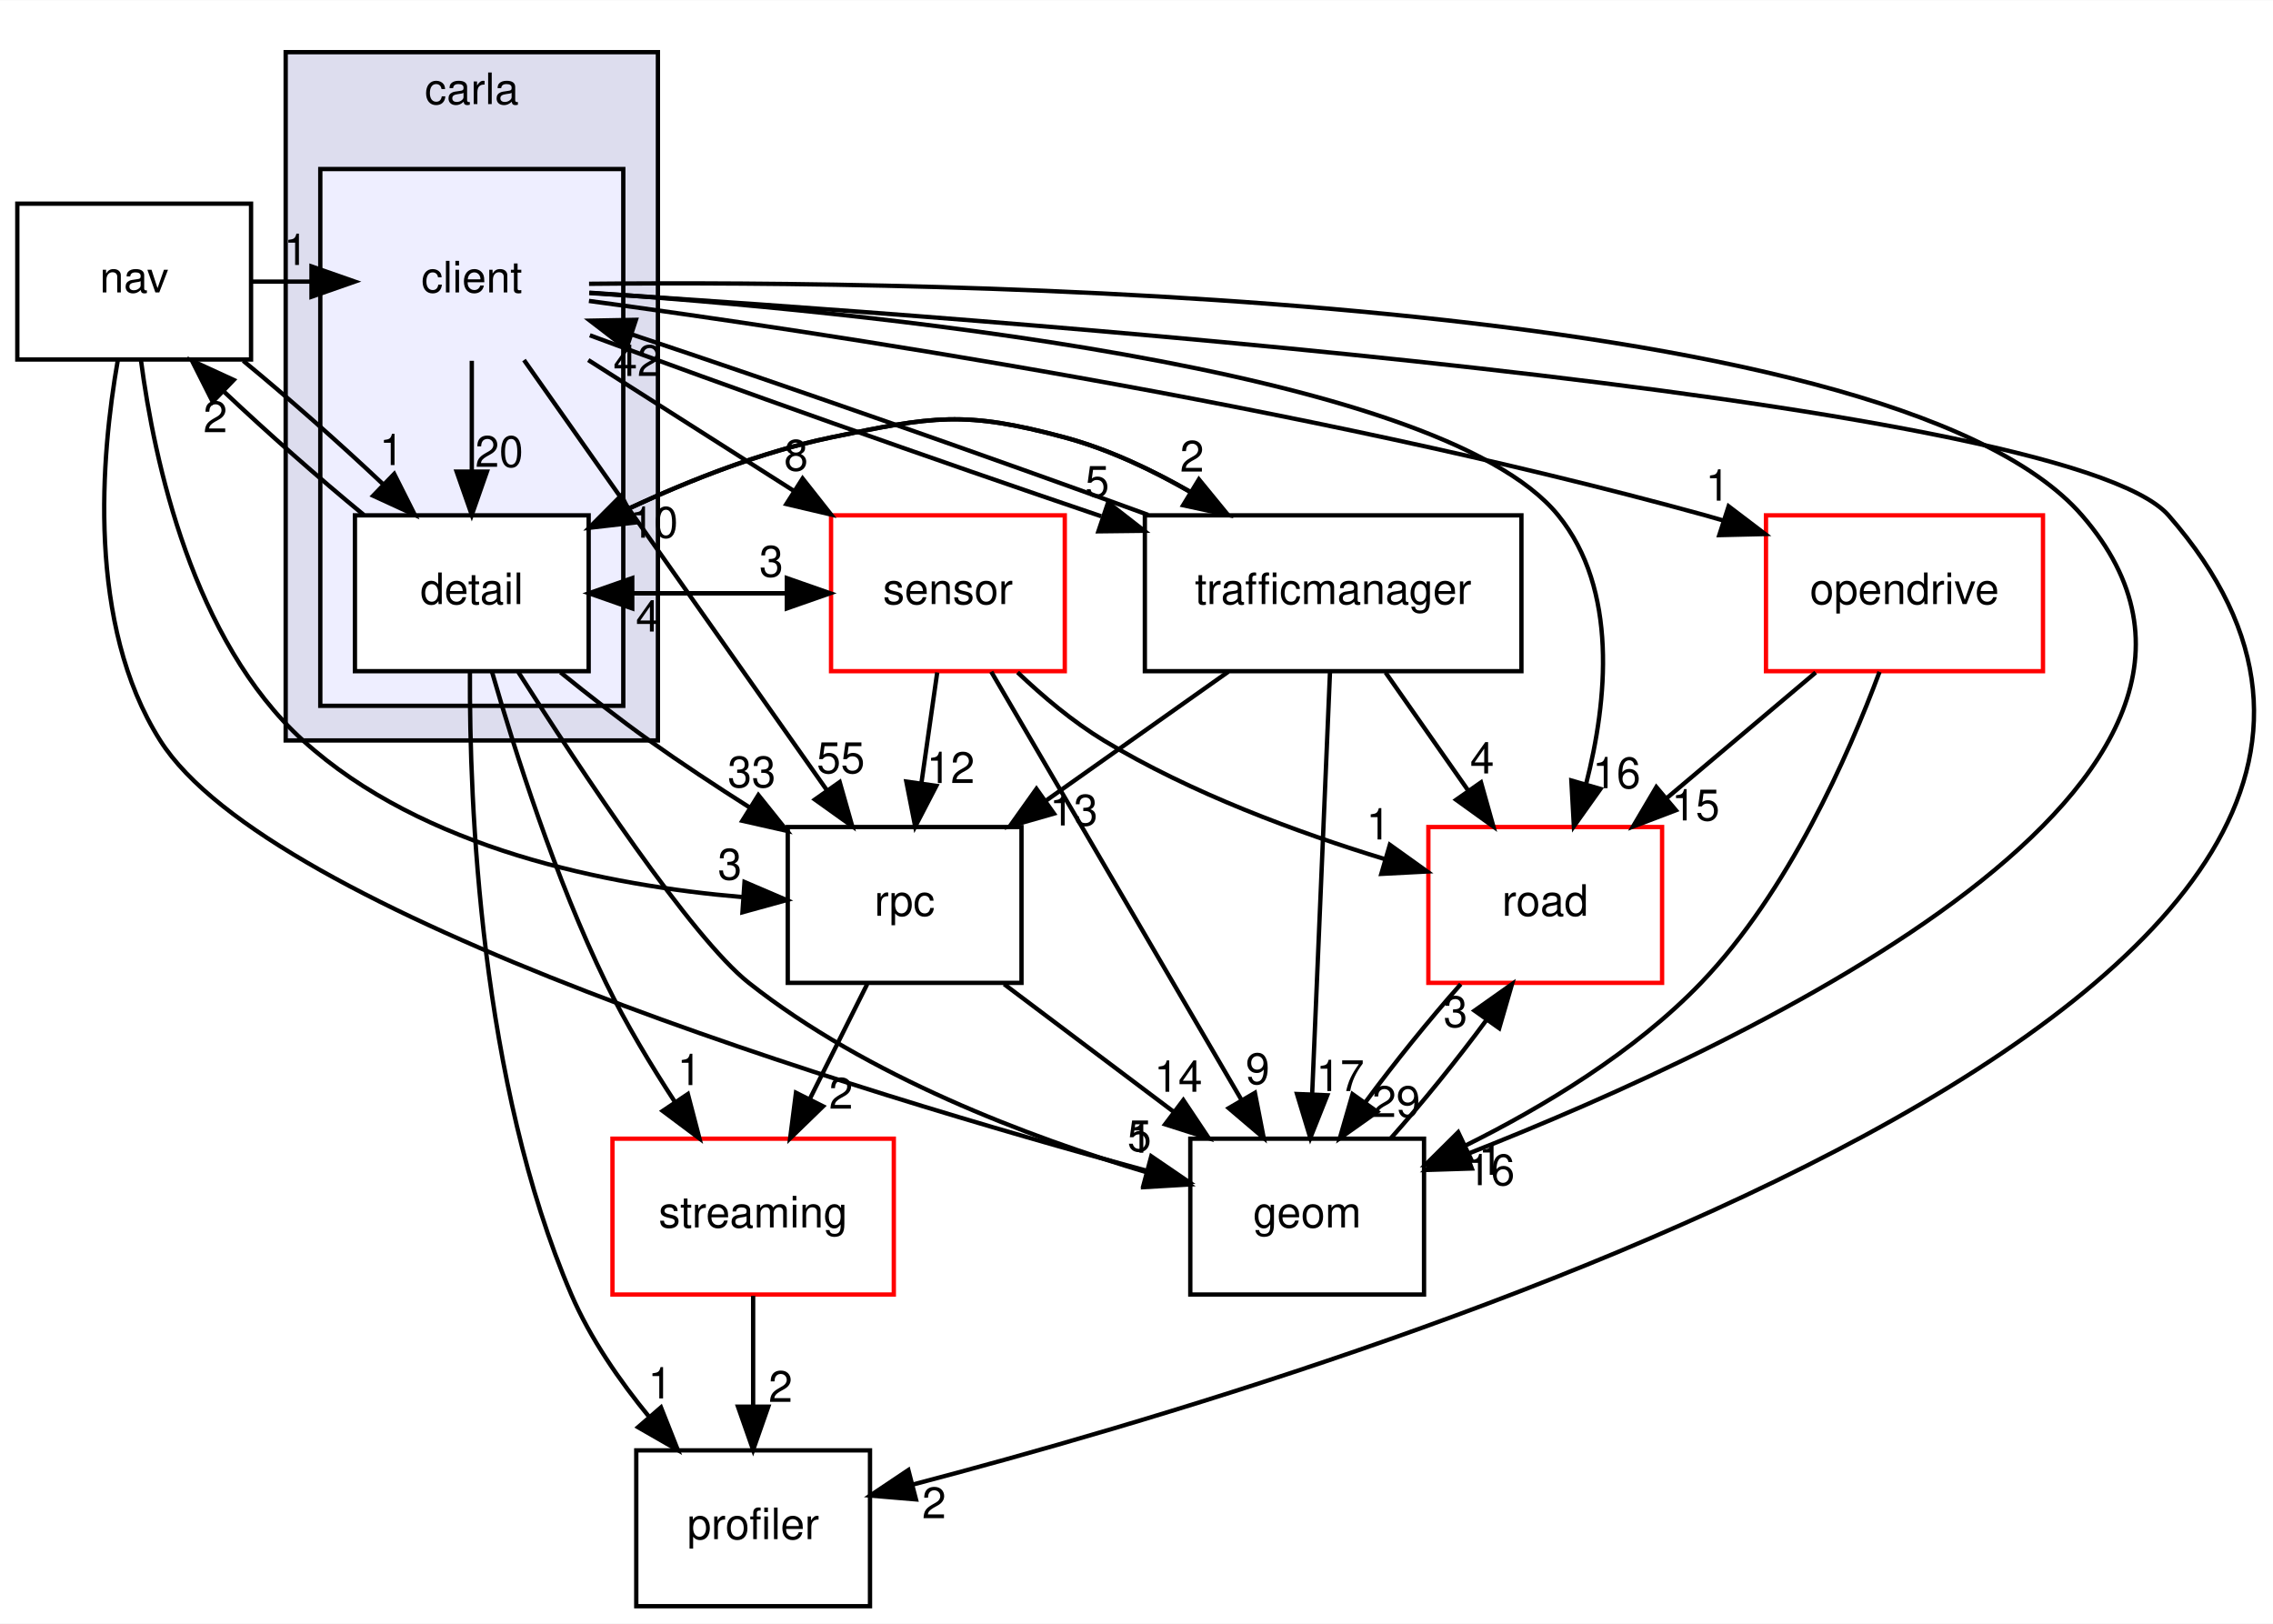
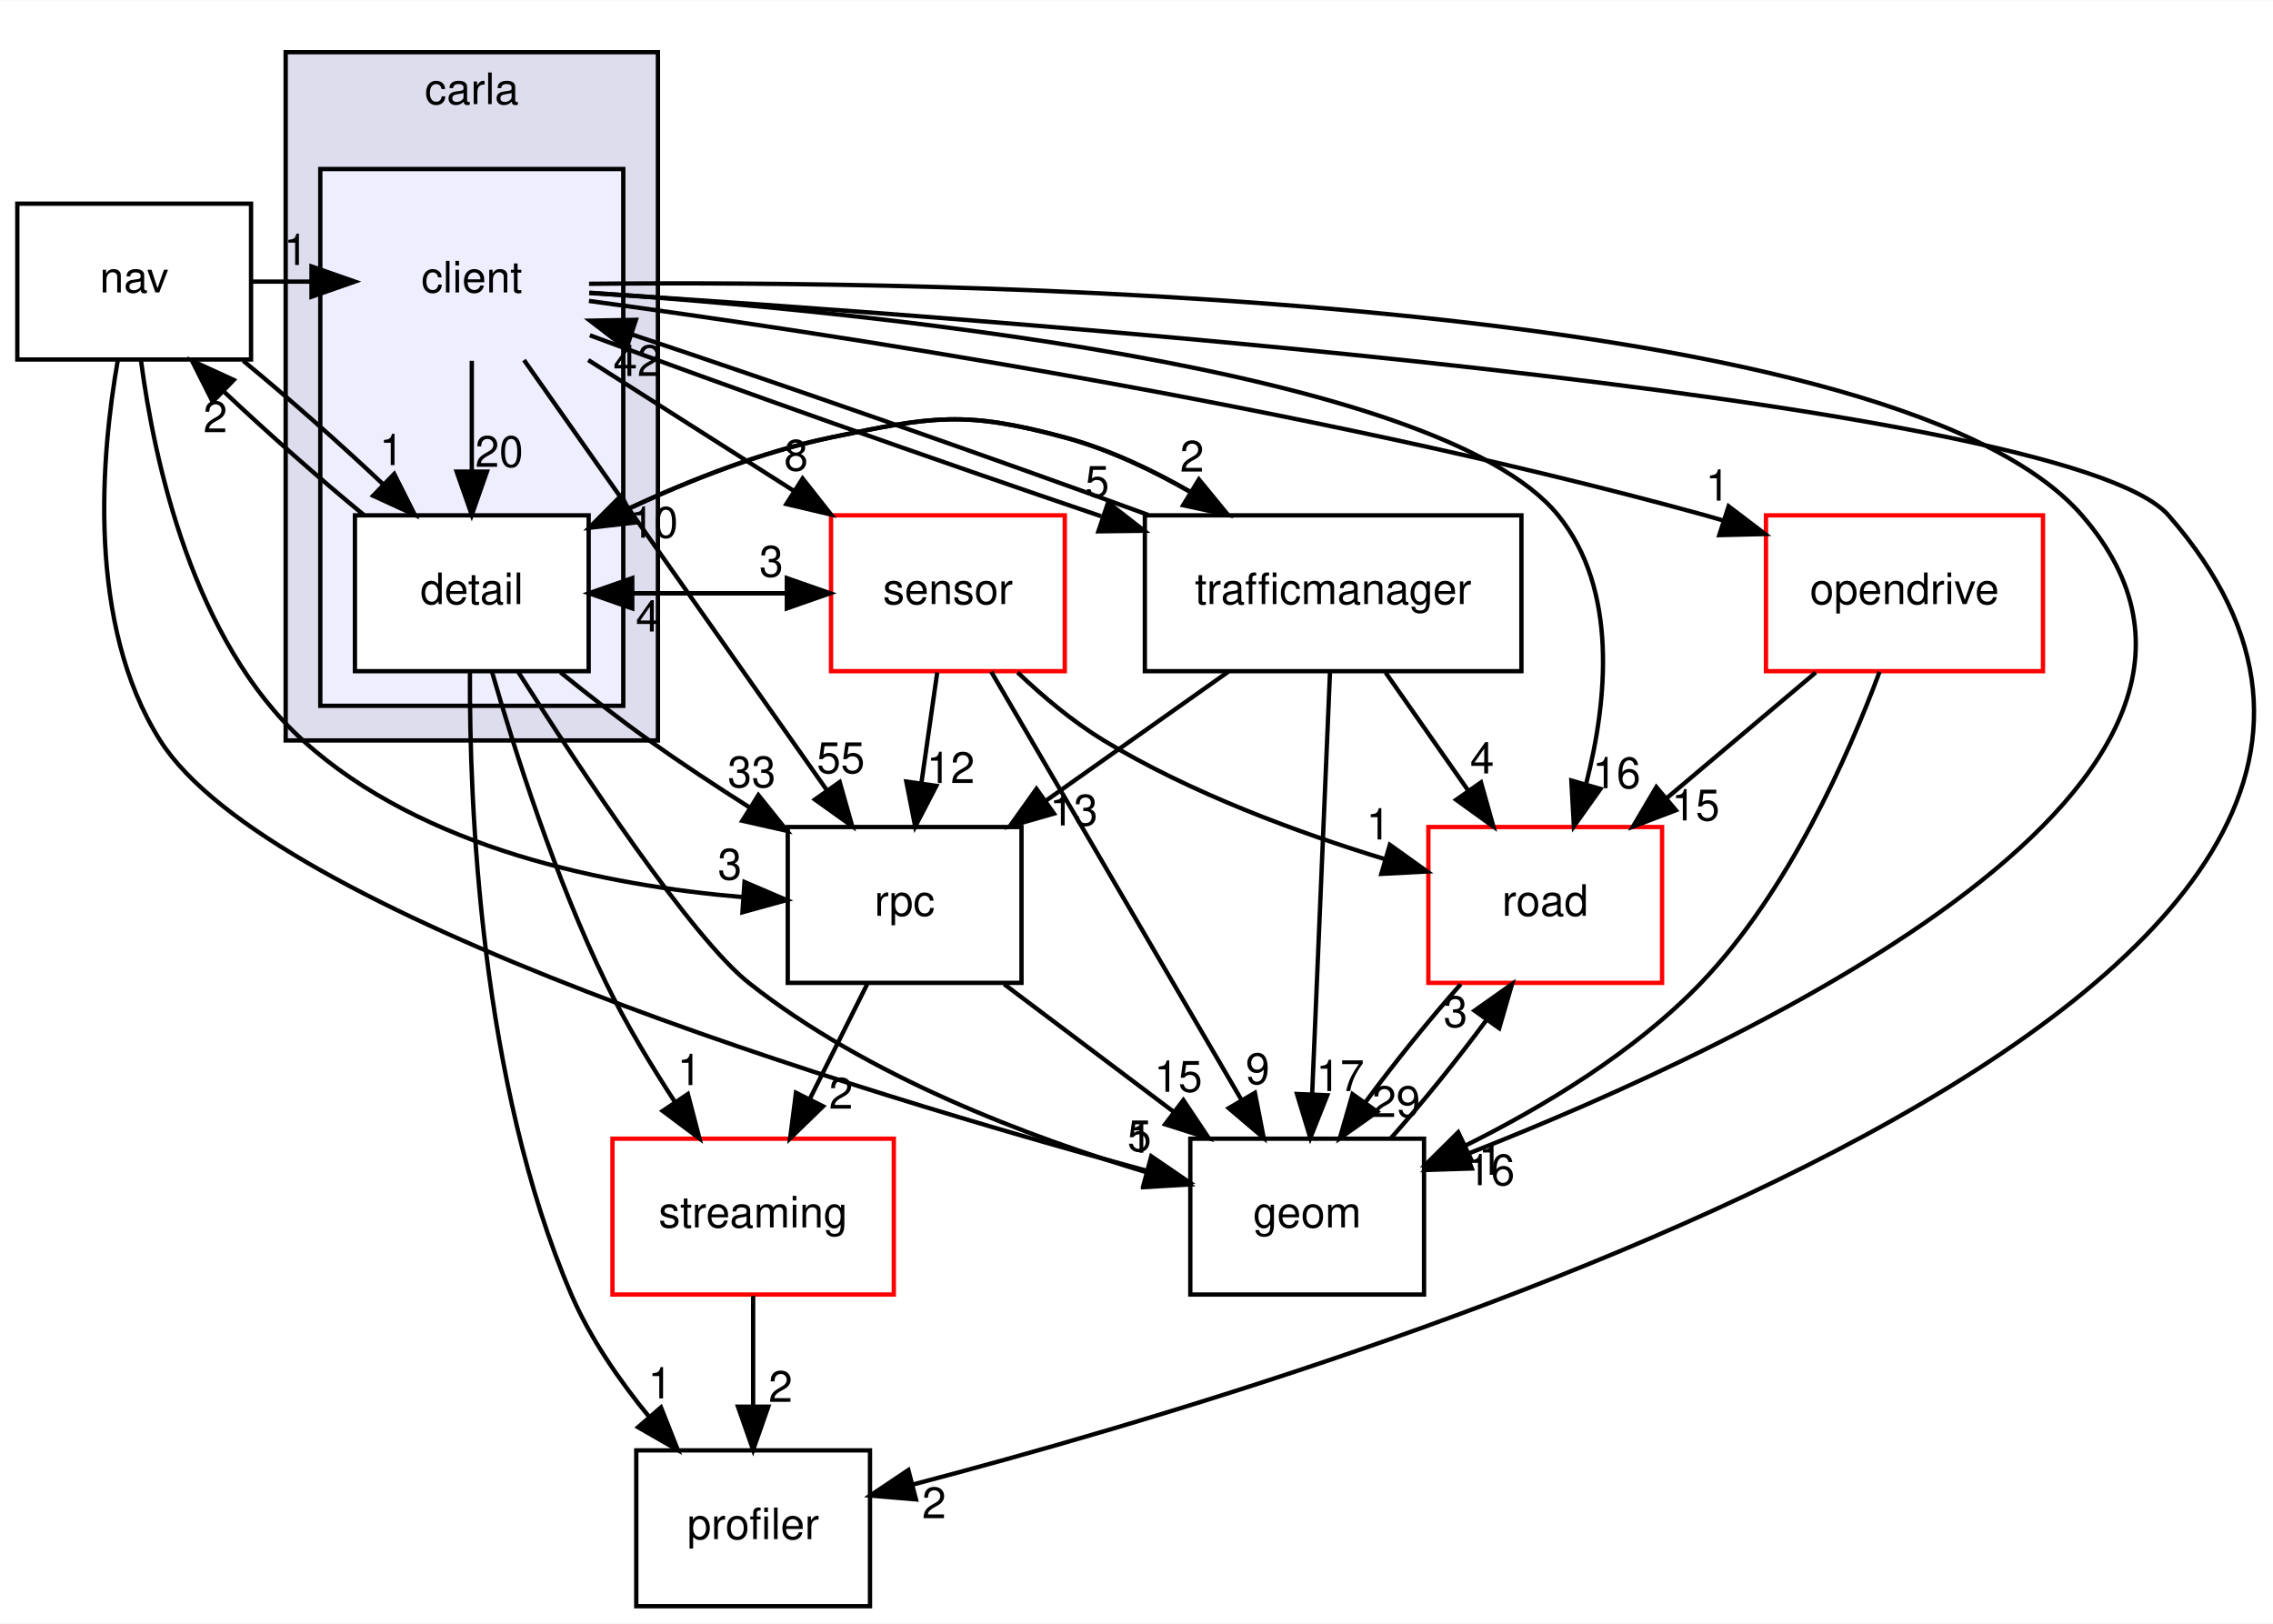
<svg xmlns="http://www.w3.org/2000/svg" xmlns:xlink="http://www.w3.org/1999/xlink" width="525pt" height="375pt" viewBox="0.00 0.00 525.14 375.00">
  <g id="graph0" class="graph" transform="scale(1 1) rotate(0) translate(4 371)">
    <polygon fill="white" stroke="none" points="-4,4 -4,-371 521.14,-371 521.14,4 -4,4" />
    <g id="clust1" class="cluster">
      <g id="a_clust1">
        <a xlink:href="dir_b14cdd661f9a7048a44f1771cd402401.html" target="_top" xlink:title="carla">
          <polygon fill="#ddddee" stroke="black" points="62,-200 62,-359 148,-359 148,-200 62,-200" />
          <text text-anchor="middle" x="105" y="-347" font-family="Helvetica,sans-Serif" font-size="10.00">carla</text>
        </a>
      </g>
    </g>
    <g id="clust2" class="cluster">
      <g id="a_clust2">
        <a xlink:href="dir_64d7bb605f27024d49af86070bd3f0b6.html" target="_top">
          <polygon fill="#eeeeff" stroke="black" points="70,-208 70,-332 140,-332 140,-208 70,-208" />
        </a>
      </g>
    </g>
    <g id="node1" class="node">
      <text text-anchor="middle" x="105" y="-303.5" font-family="Helvetica,sans-Serif" font-size="10.00">client</text>
    </g>
    <g id="node2" class="node">
      <g id="a_node2">
        <a xlink:href="dir_f9a24d883fd04dccdcdb897ae270d193.html" target="_top" xlink:title="detail">
          <polygon fill="white" stroke="black" points="132,-252 78,-252 78,-216 132,-216 132,-252" />
          <text text-anchor="middle" x="105" y="-231.5" font-family="Helvetica,sans-Serif" font-size="10.00">detail</text>
        </a>
      </g>
    </g>
    <g id="edge32" class="edge">
      <path fill="none" stroke="black" d="M105,-287.697C105,-279.983 105,-270.712 105,-262.112" />
      <polygon fill="black" stroke="black" points="108.5,-262.104 105,-252.104 101.5,-262.104 108.5,-262.104" />
      <g id="a_edge32-headlabel">
        <a xlink:href="dir_000003_000015.html" target="_top" xlink:title="20">
          <text text-anchor="middle" x="111.339" y="-263.199" font-family="Helvetica,sans-Serif" font-size="10.00">20</text>
        </a>
      </g>
    </g>
    <g id="node4" class="node">
      <g id="a_node4">
        <a xlink:href="dir_8b842c0ad24262c95de16c440fd51527.html" target="_top" xlink:title="sensor">
          <polygon fill="white" stroke="red" points="242,-252 188,-252 188,-216 242,-216 242,-252" />
          <text text-anchor="middle" x="215" y="-231.5" font-family="Helvetica,sans-Serif" font-size="10.00">sensor</text>
        </a>
      </g>
    </g>
    <g id="edge26" class="edge">
      <path fill="none" stroke="black" d="M131.909,-287.876C146.158,-278.808 163.846,-267.552 179.236,-257.759" />
      <polygon fill="black" stroke="black" points="181.43,-260.511 187.988,-252.19 177.672,-254.606 181.43,-260.511" />
      <g id="a_edge26-headlabel">
        <a xlink:href="dir_000003_000013.html" target="_top" xlink:title="8">
          <text text-anchor="middle" x="179.922" y="-262.337" font-family="Helvetica,sans-Serif" font-size="10.00">8</text>
        </a>
      </g>
    </g>
    <g id="node5" class="node">
      <g id="a_node5">
        <a xlink:href="dir_a44fab28cda52915bea048e19f74f82b.html" target="_top" xlink:title="profiler">
          <polygon fill="none" stroke="black" points="197,-36 143,-36 143,-0 197,-0 197,-36" />
          <text text-anchor="middle" x="170" y="-15.5" font-family="Helvetica,sans-Serif" font-size="10.00">profiler</text>
        </a>
      </g>
    </g>
    <g id="edge27" class="edge">
      <path fill="none" stroke="black" d="M132.128,-303.366C216.944,-297.984 472.908,-279.569 497,-252 593.442,-141.641 310.907,-55.394 206.84,-28.091" />
      <polygon fill="black" stroke="black" points="207.616,-24.677 197.058,-25.561 205.863,-31.454 207.616,-24.677" />
      <g id="a_edge27-headlabel">
        <a xlink:href="dir_000003_000044.html" target="_top" xlink:title="2">
          <text text-anchor="middle" x="211.807" y="-20.328" font-family="Helvetica,sans-Serif" font-size="10.00">2</text>
        </a>
      </g>
    </g>
    <g id="node6" class="node">
      <g id="a_node6">
        <a xlink:href="dir_8afc3b5d71d319c27bc8bd38d925daae.html" target="_top" xlink:title="road">
          <polygon fill="white" stroke="red" points="380,-180 326,-180 326,-144 380,-144 380,-180" />
          <text text-anchor="middle" x="353" y="-159.5" font-family="Helvetica,sans-Serif" font-size="10.00">road</text>
        </a>
      </g>
    </g>
    <g id="edge28" class="edge">
      <path fill="none" stroke="black" d="M132.193,-303.437C191.216,-299.419 328.019,-286.507 356,-252 369.867,-234.899 367.378,-209.284 362.439,-189.918" />
      <polygon fill="black" stroke="black" points="365.759,-188.802 359.619,-180.168 359.035,-190.747 365.759,-188.802" />
      <g id="a_edge28-headlabel">
        <a xlink:href="dir_000003_000038.html" target="_top" xlink:title="16">
          <text text-anchor="middle" x="369.485" y="-188.966" font-family="Helvetica,sans-Serif" font-size="10.00">16</text>
        </a>
      </g>
    </g>
    <g id="node7" class="node">
      <g id="a_node7">
        <a xlink:href="dir_a8dbe3691941680fc0b6dad001059c22.html" target="_top" xlink:title="trafficmanager">
          <polygon fill="none" stroke="black" points="347.5,-252 260.5,-252 260.5,-216 347.5,-216 347.5,-252" />
          <text text-anchor="middle" x="304" y="-231.5" font-family="Helvetica,sans-Serif" font-size="10.00">trafficmanager</text>
        </a>
      </g>
    </g>
    <g id="edge29" class="edge">
      <path fill="none" stroke="black" d="M132.275,-293.597C162.656,-282.253 212.267,-264.717 250.427,-251.783" />
      <polygon fill="black" stroke="black" points="252.003,-254.945 260.361,-248.434 249.767,-248.312 252.003,-254.945" />
      <g id="a_edge29-headlabel">
        <a xlink:href="dir_000003_000018.html" target="_top" xlink:title="5">
          <text text-anchor="middle" x="249.504" y="-256.284" font-family="Helvetica,sans-Serif" font-size="10.00">5</text>
        </a>
      </g>
    </g>
    <g id="node9" class="node">
      <g id="a_node9">
        <a xlink:href="dir_83201f30ace02cdf218980110872f8a7.html" target="_top" xlink:title="rpc">
          <polygon fill="none" stroke="black" points="232,-180 178,-180 178,-144 232,-144 232,-180" />
          <text text-anchor="middle" x="205" y="-159.5" font-family="Helvetica,sans-Serif" font-size="10.00">rpc</text>
        </a>
      </g>
    </g>
    <g id="edge30" class="edge">
      <path fill="none" stroke="black" d="M117.062,-287.871C134.481,-263.137 166.801,-217.242 187.034,-188.512" />
      <polygon fill="black" stroke="black" points="189.999,-190.381 192.895,-180.189 184.275,-186.35 189.999,-190.381" />
      <g id="a_edge30-headlabel">
        <a xlink:href="dir_000003_000004.html" target="_top" xlink:title="55">
          <text text-anchor="middle" x="190.25" y="-192.454" font-family="Helvetica,sans-Serif" font-size="10.00">55</text>
        </a>
      </g>
    </g>
    <g id="node10" class="node">
      <g id="a_node10">
        <a xlink:href="dir_8b032d9d353dba85c86dc5364d785bbe.html" target="_top" xlink:title="geom">
          <polygon fill="none" stroke="black" points="325,-108 271,-108 271,-72 325,-72 325,-108" />
          <text text-anchor="middle" x="298" y="-87.5" font-family="Helvetica,sans-Serif" font-size="10.00">geom</text>
        </a>
      </g>
    </g>
    <g id="edge31" class="edge">
      <path fill="none" stroke="black" d="M132.09,-305.49C210.017,-306.264 432.057,-303.8 477,-252 529.868,-191.066 401.27,-130.497 334.783,-104.379" />
      <polygon fill="black" stroke="black" points="336.043,-101.113 325.453,-100.779 333.523,-107.644 336.043,-101.113" />
      <g id="a_edge31-headlabel">
        <a xlink:href="dir_000003_000020.html" target="_top" xlink:title="16">
          <text text-anchor="middle" x="340.418" y="-97.258" font-family="Helvetica,sans-Serif" font-size="10.00">16</text>
        </a>
      </g>
    </g>
    <g id="node11" class="node">
      <g id="a_node11">
        <a xlink:href="dir_a02f1db122f1bf0661014bee93740912.html" target="_top" xlink:title="opendrive">
          <polygon fill="white" stroke="red" points="468,-252 404,-252 404,-216 468,-216 468,-252" />
          <text text-anchor="middle" x="436" y="-231.5" font-family="Helvetica,sans-Serif" font-size="10.00">opendrive</text>
        </a>
      </g>
    </g>
    <g id="edge33" class="edge">
      <path fill="none" stroke="black" d="M132.065,-301.533C183.11,-294.65 296.845,-277.674 390,-252 391.411,-251.611 392.839,-251.198 394.277,-250.765" />
      <polygon fill="black" stroke="black" points="395.37,-254.091 403.806,-247.682 393.215,-247.431 395.37,-254.091" />
      <g id="a_edge33-headlabel">
        <a xlink:href="dir_000003_000039.html" target="_top" xlink:title="1">
          <text text-anchor="middle" x="392.824" y="-255.399" font-family="Helvetica,sans-Serif" font-size="10.00">1</text>
        </a>
      </g>
    </g>
    <g id="node3" class="node">
      <g id="a_node3">
        <a xlink:href="dir_ad0f87b2245230d21b267626b2c7750a.html" target="_top" xlink:title="nav">
          <polygon fill="none" stroke="black" points="54,-324 0,-324 0,-288 54,-288 54,-324" />
          <text text-anchor="middle" x="27" y="-303.5" font-family="Helvetica,sans-Serif" font-size="10.00">nav</text>
        </a>
      </g>
    </g>
    <g id="edge19" class="edge">
      <path fill="none" stroke="black" d="M80.046,-252.104C69.645,-260.636 57.783,-271.108 47.851,-280.478" />
      <polygon fill="black" stroke="black" points="45.134,-278.236 40.365,-287.697 49.993,-283.275 45.134,-278.236" />
      <g id="a_edge19-headlabel">
        <a xlink:href="dir_000015_000046.html" target="_top" xlink:title="2">
          <text text-anchor="middle" x="45.751" y="-271.197" font-family="Helvetica,sans-Serif" font-size="10.00">2</text>
        </a>
      </g>
    </g>
    <g id="edge20" class="edge">
      <path fill="none" stroke="black" d="M132.07,-234C147.306,-234 162.541,-234 177.777,-234" />
      <polygon fill="black" stroke="black" points="177.789,-237.5 187.789,-234 177.789,-230.5 177.789,-237.5" />
      <g id="a_edge20-headlabel">
        <a xlink:href="dir_000015_000013.html" target="_top" xlink:title="3">
          <text text-anchor="middle" x="174.194" y="-237.839" font-family="Helvetica,sans-Serif" font-size="10.00">3</text>
        </a>
      </g>
    </g>
    <g id="edge21" class="edge">
      <path fill="none" stroke="black" d="M104.571,-215.763C104.432,-185.417 106.924,-121.026 128,-72 132.357,-61.865 139.175,-52.029 146.059,-43.639" />
      <polygon fill="black" stroke="black" points="148.707,-45.927 152.602,-36.074 143.413,-41.348 148.707,-45.927" />
      <g id="a_edge21-headlabel">
        <a xlink:href="dir_000015_000044.html" target="_top" xlink:title="1">
          <text text-anchor="middle" x="148.503" y="-48.003" font-family="Helvetica,sans-Serif" font-size="10.00">1</text>
        </a>
      </g>
    </g>
    <g id="edge22" class="edge">
      <path fill="none" stroke="black" d="M132.108,-249.123C147.889,-257.055 168.469,-265.947 188,-270 211.499,-274.877 218.825,-276.24 242,-270 252.006,-267.306 262.06,-262.557 271.074,-257.374" />
      <polygon fill="black" stroke="black" points="272.989,-260.306 279.7,-252.107 269.342,-254.331 272.989,-260.306" />
      <g id="a_edge22-headlabel">
        <a xlink:href="dir_000015_000018.html" target="_top" xlink:title="2">
          <text text-anchor="middle" x="271.401" y="-262.102" font-family="Helvetica,sans-Serif" font-size="10.00">2</text>
        </a>
      </g>
    </g>
    <g id="node8" class="node">
      <g id="a_node8">
        <a xlink:href="dir_6d1a5b6c73cd09063239376f47f02d88.html" target="_top" xlink:title="streaming">
          <polygon fill="white" stroke="red" points="202.5,-108 137.5,-108 137.5,-72 202.5,-72 202.5,-108" />
          <text text-anchor="middle" x="170" y="-87.5" font-family="Helvetica,sans-Serif" font-size="10.00">streaming</text>
        </a>
      </g>
    </g>
    <g id="edge23" class="edge">
      <path fill="none" stroke="black" d="M109.682,-215.792C114.955,-197.506 124.333,-167.982 136,-144 140.543,-134.661 146.397,-124.955 151.962,-116.44" />
      <polygon fill="black" stroke="black" points="154.919,-118.315 157.591,-108.063 149.109,-114.411 154.919,-118.315" />
      <g id="a_edge23-headlabel">
        <a xlink:href="dir_000015_000031.html" target="_top" xlink:title="1">
          <text text-anchor="middle" x="155.271" y="-120.382" font-family="Helvetica,sans-Serif" font-size="10.00">1</text>
        </a>
      </g>
    </g>
    <g id="edge24" class="edge">
      <path fill="none" stroke="black" d="M125.49,-215.727C131.932,-210.511 139.153,-204.877 146,-200 153.37,-194.751 161.473,-189.409 169.25,-184.477" />
      <polygon fill="black" stroke="black" points="171.212,-187.378 177.837,-179.109 167.502,-181.442 171.212,-187.378" />
      <g id="a_edge24-headlabel">
        <a xlink:href="dir_000015_000004.html" target="_top" xlink:title="33">
          <text text-anchor="middle" x="169.669" y="-189.19" font-family="Helvetica,sans-Serif" font-size="10.00">33</text>
        </a>
      </g>
    </g>
    <g id="edge25" class="edge">
      <path fill="none" stroke="black" d="M115.747,-215.787C130.248,-192.99 155.783,-154.441 169,-144 196.328,-122.412 233.67,-108.351 261.147,-100.175" />
      <polygon fill="black" stroke="black" points="262.13,-103.534 270.787,-97.425 260.21,-96.802 262.13,-103.534" />
      <g id="a_edge25-headlabel">
        <a xlink:href="dir_000015_000020.html" target="_top" xlink:title="1">
          <text text-anchor="middle" x="259.452" y="-104.75" font-family="Helvetica,sans-Serif" font-size="10.00">1</text>
        </a>
      </g>
    </g>
    <g id="edge4" class="edge">
      <path fill="none" stroke="black" d="M54.117,-306C58.714,-306 63.31,-306 67.906,-306" />
      <polygon fill="black" stroke="black" points="67.969,-309.5 77.969,-306 67.969,-302.5 67.969,-309.5" />
      <g id="a_edge4-headlabel">
        <a xlink:href="dir_000046_000003.html" target="_top" xlink:title="1">
          <text text-anchor="middle" x="64.374" y="-309.839" font-family="Helvetica,sans-Serif" font-size="10.00">1</text>
        </a>
      </g>
    </g>
    <g id="edge3" class="edge">
      <path fill="none" stroke="black" d="M52.197,-287.697C62.62,-279.135 74.478,-268.656 84.38,-259.304" />
      <polygon fill="black" stroke="black" points="87.074,-261.569 91.836,-252.104 82.211,-256.533 87.074,-261.569" />
      <g id="a_edge3-headlabel">
        <a xlink:href="dir_000046_000015.html" target="_top" xlink:title="1">
          <text text-anchor="middle" x="86.46" y="-263.608" font-family="Helvetica,sans-Serif" font-size="10.00">1</text>
        </a>
      </g>
    </g>
    <g id="edge1" class="edge">
      <path fill="none" stroke="black" d="M28.573,-287.787C31.635,-264.482 40.528,-223.149 66,-200 93.69,-174.835 136.583,-166.453 167.397,-163.828" />
      <polygon fill="black" stroke="black" points="168.01,-167.295 177.748,-163.122 167.533,-160.311 168.01,-167.295" />
      <g id="a_edge1-headlabel">
        <a xlink:href="dir_000046_000004.html" target="_top" xlink:title="3">
          <text text-anchor="middle" x="164.616" y="-167.872" font-family="Helvetica,sans-Serif" font-size="10.00">3</text>
        </a>
      </g>
    </g>
    <g id="edge2" class="edge">
      <path fill="none" stroke="black" d="M23.217,-287.842C19.332,-265.698 15.991,-226.834 33,-200 58.523,-159.735 194.366,-118.665 261.035,-100.564" />
      <polygon fill="black" stroke="black" points="261.98,-103.934 270.731,-97.961 260.165,-97.174 261.98,-103.934" />
      <g id="a_edge2-headlabel">
        <a xlink:href="dir_000046_000020.html" target="_top" xlink:title="5">
          <text text-anchor="middle" x="259.245" y="-105.108" font-family="Helvetica,sans-Serif" font-size="10.00">5</text>
        </a>
      </g>
    </g>
    <g id="edge8" class="edge">
      <path fill="none" stroke="black" d="M187.789,-234C172.553,-234 157.318,-234 142.082,-234" />
      <polygon fill="black" stroke="black" points="142.07,-230.5 132.07,-234 142.07,-237.5 142.07,-230.5" />
      <g id="a_edge8-headlabel">
        <a xlink:href="dir_000013_000015.html" target="_top" xlink:title="4">
          <text text-anchor="middle" x="145.665" y="-225.161" font-family="Helvetica,sans-Serif" font-size="10.00">4</text>
        </a>
      </g>
    </g>
    <g id="edge5" class="edge">
      <path fill="none" stroke="black" d="M231.092,-215.728C236.954,-210.153 243.895,-204.307 251,-200 271.12,-187.804 295.886,-178.701 315.976,-172.576" />
      <polygon fill="black" stroke="black" points="317.099,-175.894 325.714,-169.726 315.133,-169.176 317.099,-175.894" />
      <g id="a_edge5-headlabel">
        <a xlink:href="dir_000013_000038.html" target="_top" xlink:title="1">
          <text text-anchor="middle" x="314.447" y="-177.129" font-family="Helvetica,sans-Serif" font-size="10.00">1</text>
        </a>
      </g>
    </g>
    <g id="edge6" class="edge">
      <path fill="none" stroke="black" d="M212.528,-215.697C211.426,-207.983 210.102,-198.712 208.873,-190.112" />
      <polygon fill="black" stroke="black" points="212.323,-189.509 207.443,-180.104 205.393,-190.499 212.323,-189.509" />
      <g id="a_edge6-headlabel">
        <a xlink:href="dir_000013_000004.html" target="_top" xlink:title="12">
          <text text-anchor="middle" x="215.642" y="-190.166" font-family="Helvetica,sans-Serif" font-size="10.00">12</text>
        </a>
      </g>
    </g>
    <g id="edge7" class="edge">
      <path fill="none" stroke="black" d="M225.012,-215.871C239.407,-191.244 266.064,-145.638 282.87,-116.885" />
      <polygon fill="black" stroke="black" points="285.928,-118.589 287.953,-108.189 279.885,-115.056 285.928,-118.589" />
      <g id="a_edge7-headlabel">
        <a xlink:href="dir_000013_000020.html" target="_top" xlink:title="9">
          <text text-anchor="middle" x="286.565" y="-120.625" font-family="Helvetica,sans-Serif" font-size="10.00">9</text>
        </a>
      </g>
    </g>
    <g id="edge9" class="edge">
      <path fill="none" stroke="black" d="M333.489,-143.697C326.18,-135.474 318.129,-125.483 311.453,-116.421" />
      <polygon fill="black" stroke="black" points="314.189,-114.229 305.544,-108.104 308.483,-118.283 314.189,-114.229" />
      <g id="a_edge9-headlabel">
        <a xlink:href="dir_000038_000020.html" target="_top" xlink:title="29">
          <text text-anchor="middle" x="318.586" y="-113.014" font-family="Helvetica,sans-Serif" font-size="10.00">29</text>
        </a>
      </g>
    </g>
    <g id="edge14" class="edge">
      <path fill="none" stroke="black" d="M261.258,-252.109C225.684,-265.101 175.695,-282.592 141.845,-293.834" />
      <polygon fill="black" stroke="black" points="140.725,-290.518 132.322,-296.97 142.915,-297.166 140.725,-290.518" />
      <g id="a_edge14-headlabel">
        <a xlink:href="dir_000018_000003.html" target="_top" xlink:title="42">
          <text text-anchor="middle" x="143.251" y="-284.197" font-family="Helvetica,sans-Serif" font-size="10.00">42</text>
        </a>
      </g>
    </g>
    <g id="edge13" class="edge">
      <path fill="none" stroke="black" d="M279.7,-252.107C268.769,-259.162 255.341,-266.408 242,-270 218.825,-276.24 211.499,-274.877 188,-270 172.131,-266.707 155.569,-260.219 141.452,-253.648" />
      <polygon fill="black" stroke="black" points="142.634,-250.331 132.108,-249.123 139.583,-256.632 142.634,-250.331" />
      <g id="a_edge13-headlabel">
        <a xlink:href="dir_000018_000015.html" target="_top" xlink:title="10">
          <text text-anchor="middle" x="147.106" y="-246.842" font-family="Helvetica,sans-Serif" font-size="10.00">10</text>
        </a>
      </g>
    </g>
    <g id="edge10" class="edge">
      <path fill="none" stroke="black" d="M316.112,-215.697C321.868,-207.474 328.862,-197.483 335.206,-188.421" />
      <polygon fill="black" stroke="black" points="338.16,-190.304 341.027,-180.104 332.425,-186.29 338.16,-190.304" />
      <g id="a_edge10-headlabel">
        <a xlink:href="dir_000018_000038.html" target="_top" xlink:title="4">
          <text text-anchor="middle" x="338.424" y="-192.377" font-family="Helvetica,sans-Serif" font-size="10.00">4</text>
        </a>
      </g>
    </g>
    <g id="edge11" class="edge">
      <path fill="none" stroke="black" d="M279.782,-215.876C267.077,-206.893 251.336,-195.763 237.577,-186.034" />
      <polygon fill="black" stroke="black" points="239.497,-183.105 229.311,-180.19 235.456,-188.821 239.497,-183.105" />
      <g id="a_edge11-headlabel">
        <a xlink:href="dir_000018_000004.html" target="_top" xlink:title="13">
          <text text-anchor="middle" x="244.071" y="-180.362" font-family="Helvetica,sans-Serif" font-size="10.00">13</text>
        </a>
      </g>
    </g>
    <g id="edge12" class="edge">
      <path fill="none" stroke="black" d="M303.276,-215.871C302.254,-191.67 300.375,-147.211 299.157,-118.393" />
      <polygon fill="black" stroke="black" points="302.645,-118.033 298.726,-108.189 295.652,-118.328 302.645,-118.033" />
      <g id="a_edge12-headlabel">
        <a xlink:href="dir_000018_000020.html" target="_top" xlink:title="17">
          <text text-anchor="middle" x="305.634" y="-119.004" font-family="Helvetica,sans-Serif" font-size="10.00">17</text>
        </a>
      </g>
    </g>
    <g id="edge15" class="edge">
      <path fill="none" stroke="black" d="M170,-71.697C170,-63.983 170,-54.712 170,-46.112" />
      <polygon fill="black" stroke="black" points="173.5,-46.104 170,-36.104 166.5,-46.104 173.5,-46.104" />
      <g id="a_edge15-headlabel">
        <a xlink:href="dir_000031_000044.html" target="_top" xlink:title="2">
          <text text-anchor="middle" x="176.339" y="-47.199" font-family="Helvetica,sans-Serif" font-size="10.00">2</text>
        </a>
      </g>
    </g>
    <g id="edge16" class="edge">
      <path fill="none" stroke="black" d="M196.348,-143.697C192.364,-135.728 187.55,-126.1 183.132,-117.264" />
      <polygon fill="black" stroke="black" points="186.155,-115.483 178.552,-108.104 179.894,-118.614 186.155,-115.483" />
      <g id="a_edge16-headlabel">
        <a xlink:href="dir_000004_000031.html" target="_top" xlink:title="2">
          <text text-anchor="middle" x="190.302" y="-114.929" font-family="Helvetica,sans-Serif" font-size="10.00">2</text>
        </a>
      </g>
    </g>
    <g id="edge17" class="edge">
      <path fill="none" stroke="black" d="M227.989,-143.697C239.814,-134.796 254.392,-123.823 267.179,-114.199" />
      <polygon fill="black" stroke="black" points="269.391,-116.915 275.276,-108.104 265.181,-111.322 269.391,-116.915" />
      <g id="a_edge17-headlabel">
-         <a xlink:href="dir_000004_000020.html" target="_top" xlink:title="14">
-           <text text-anchor="middle" x="268.226" y="-118.845" font-family="Helvetica,sans-Serif" font-size="10.00">14</text>
+         <a xlink:href="dir_000004_000020.html" target="_top" xlink:title="15">
+           <text text-anchor="middle" x="268.226" y="-118.845" font-family="Helvetica,sans-Serif" font-size="10.00">15</text>
        </a>
      </g>
    </g>
    <g id="edge18" class="edge">
      <path fill="none" stroke="black" d="M317.334,-108.104C324.631,-116.298 332.687,-126.282 339.385,-135.359" />
      <polygon fill="black" stroke="black" points="336.669,-137.58 345.32,-143.697 342.372,-133.52 336.669,-137.58" />
      <g id="a_edge18-headlabel">
        <a xlink:href="dir_000020_000038.html" target="_top" xlink:title="3">
          <text text-anchor="middle" x="332.271" y="-133.799" font-family="Helvetica,sans-Serif" font-size="10.00">3</text>
        </a>
      </g>
    </g>
    <g id="edge34" class="edge">
      <path fill="none" stroke="black" d="M415.483,-215.697C405.131,-206.965 392.414,-196.24 381.161,-186.75" />
      <polygon fill="black" stroke="black" points="383.182,-183.876 373.281,-180.104 378.669,-189.227 383.182,-183.876" />
      <g id="a_edge34-headlabel">
        <a xlink:href="dir_000039_000038.html" target="_top" xlink:title="15">
          <text text-anchor="middle" x="387.76" y="-181.523" font-family="Helvetica,sans-Serif" font-size="10.00">15</text>
        </a>
      </g>
    </g>
    <g id="edge35" class="edge">
      <path fill="none" stroke="black" d="M430.233,-215.844C423.047,-196.516 409.201,-165.058 389,-144 373.695,-128.046 352.545,-115.339 334.487,-106.371" />
      <polygon fill="black" stroke="black" points="335.906,-103.169 325.373,-102.024 332.893,-109.488 335.906,-103.169" />
      <g id="a_edge35-headlabel">
        <a xlink:href="dir_000039_000020.html" target="_top" xlink:title="1">
          <text text-anchor="middle" x="340.372" y="-99.654" font-family="Helvetica,sans-Serif" font-size="10.00">1</text>
        </a>
      </g>
    </g>
  </g>
</svg>
